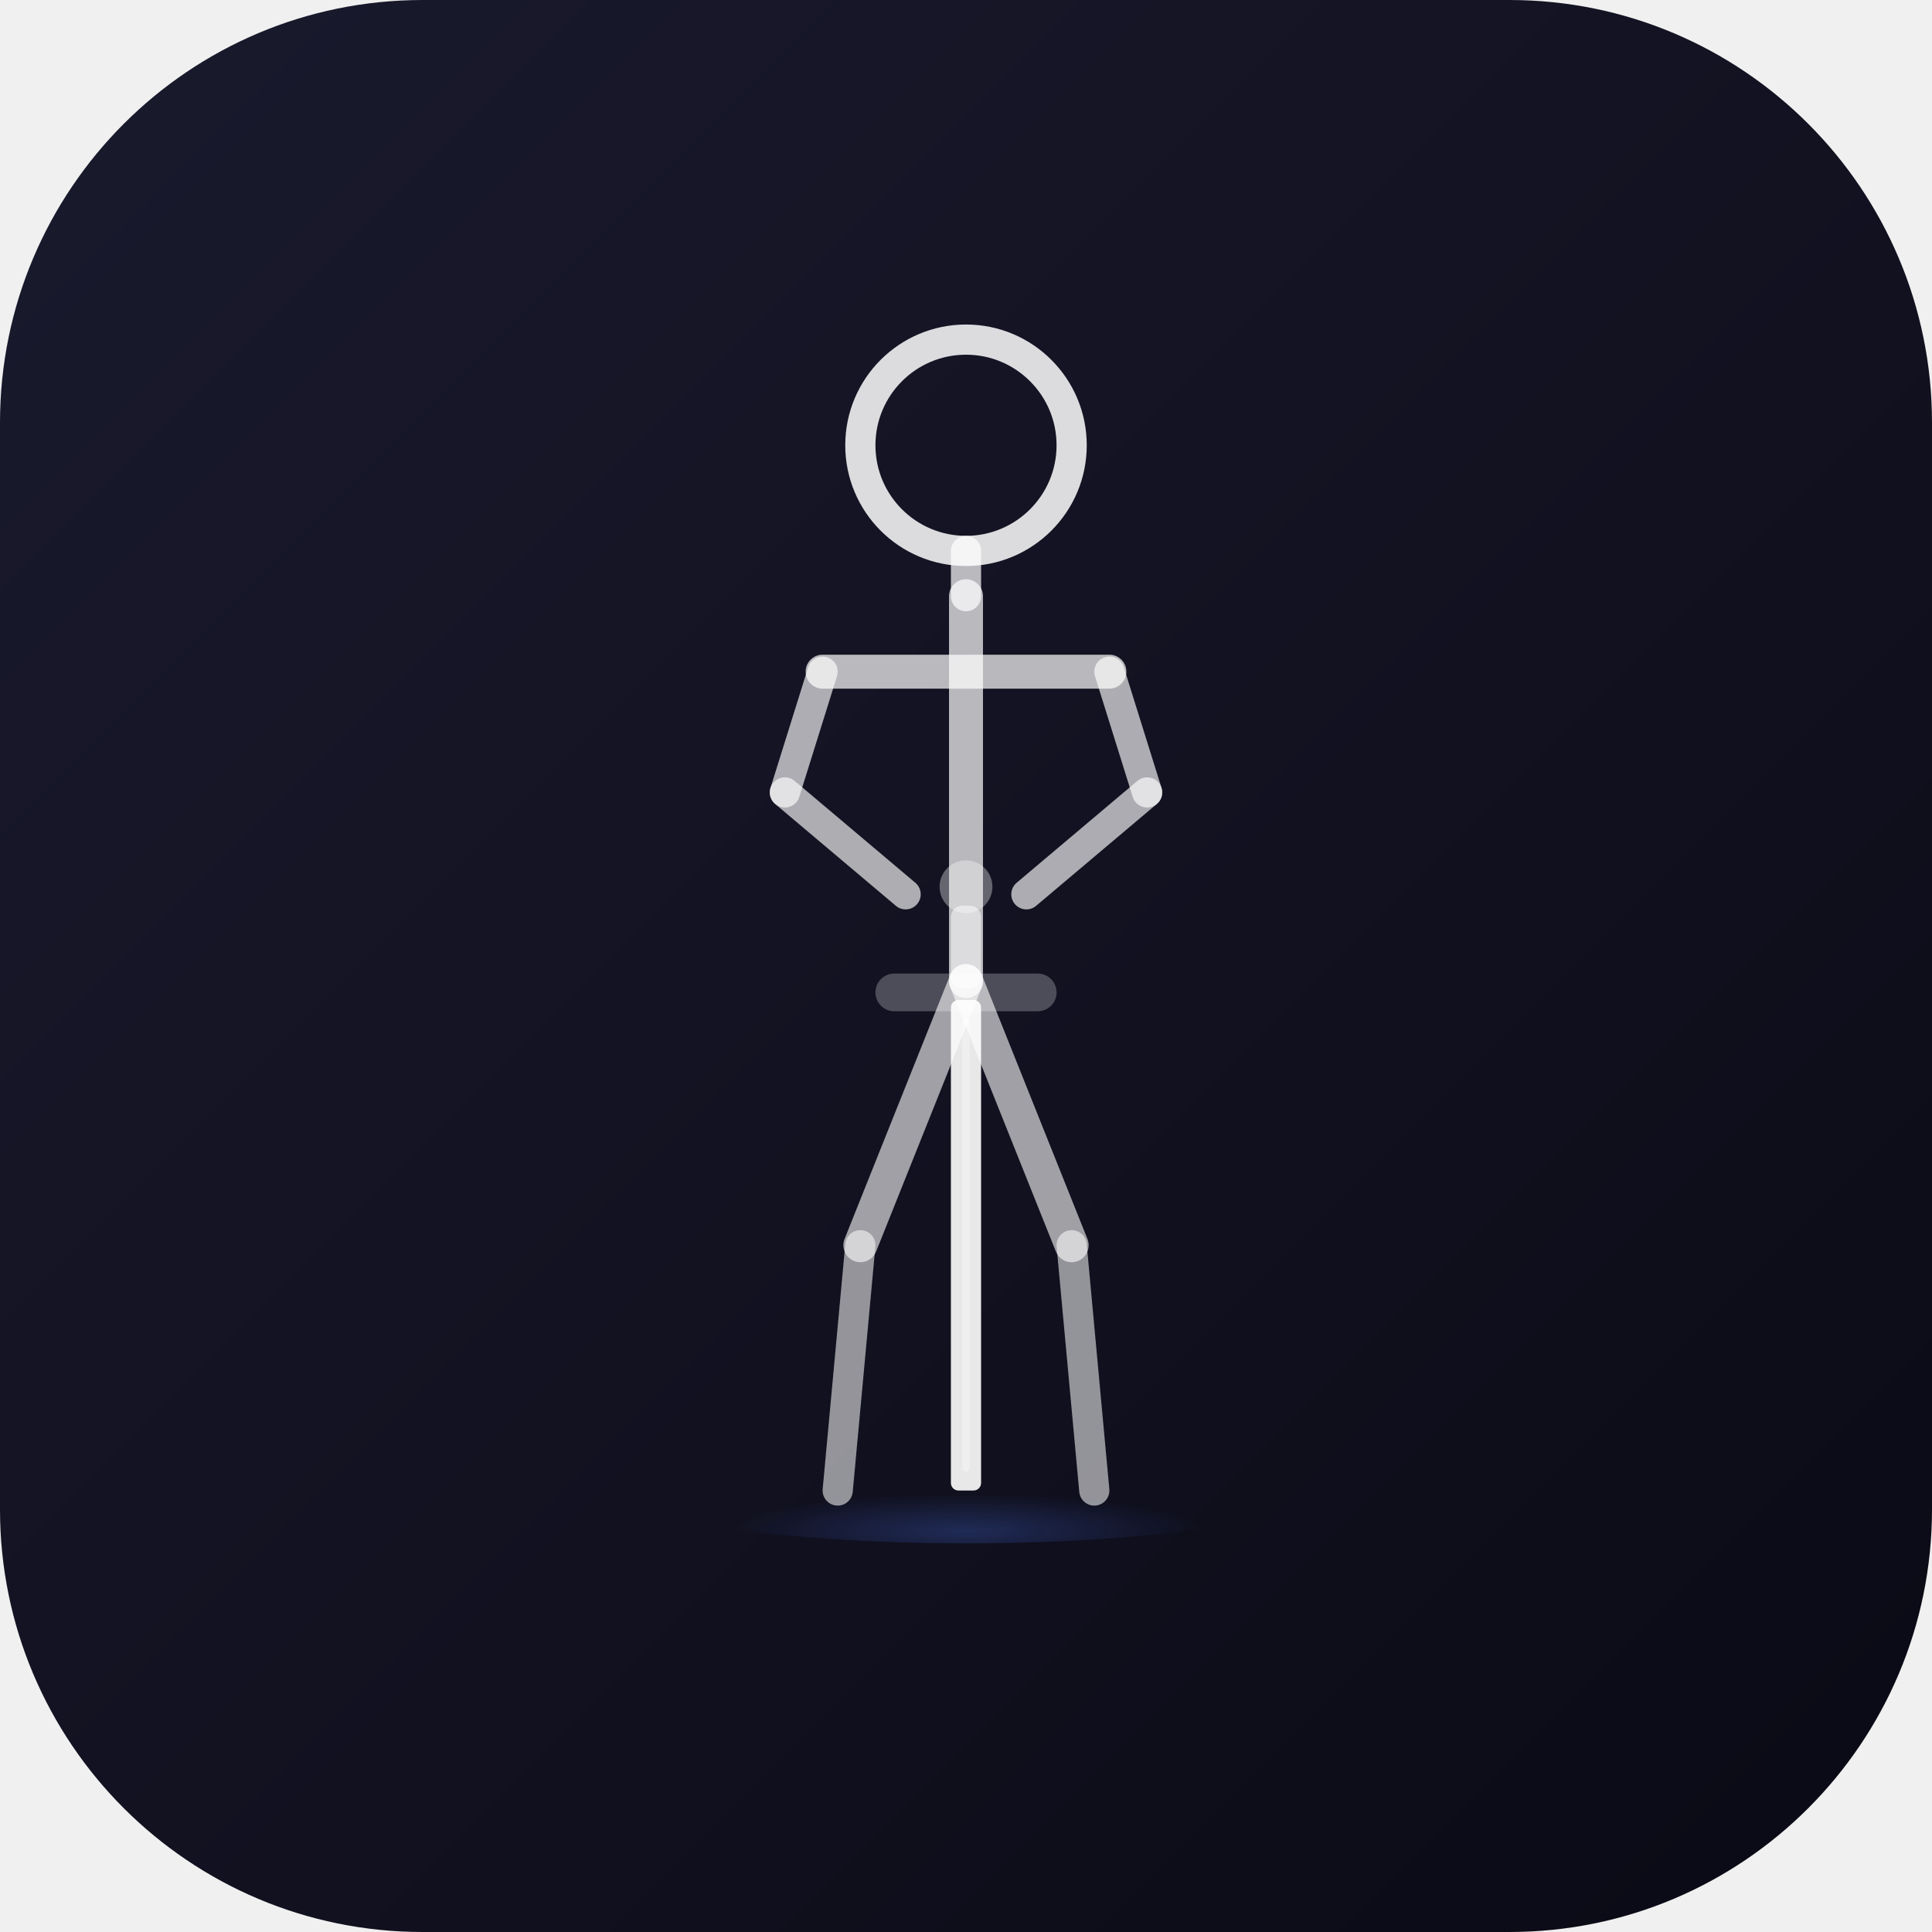
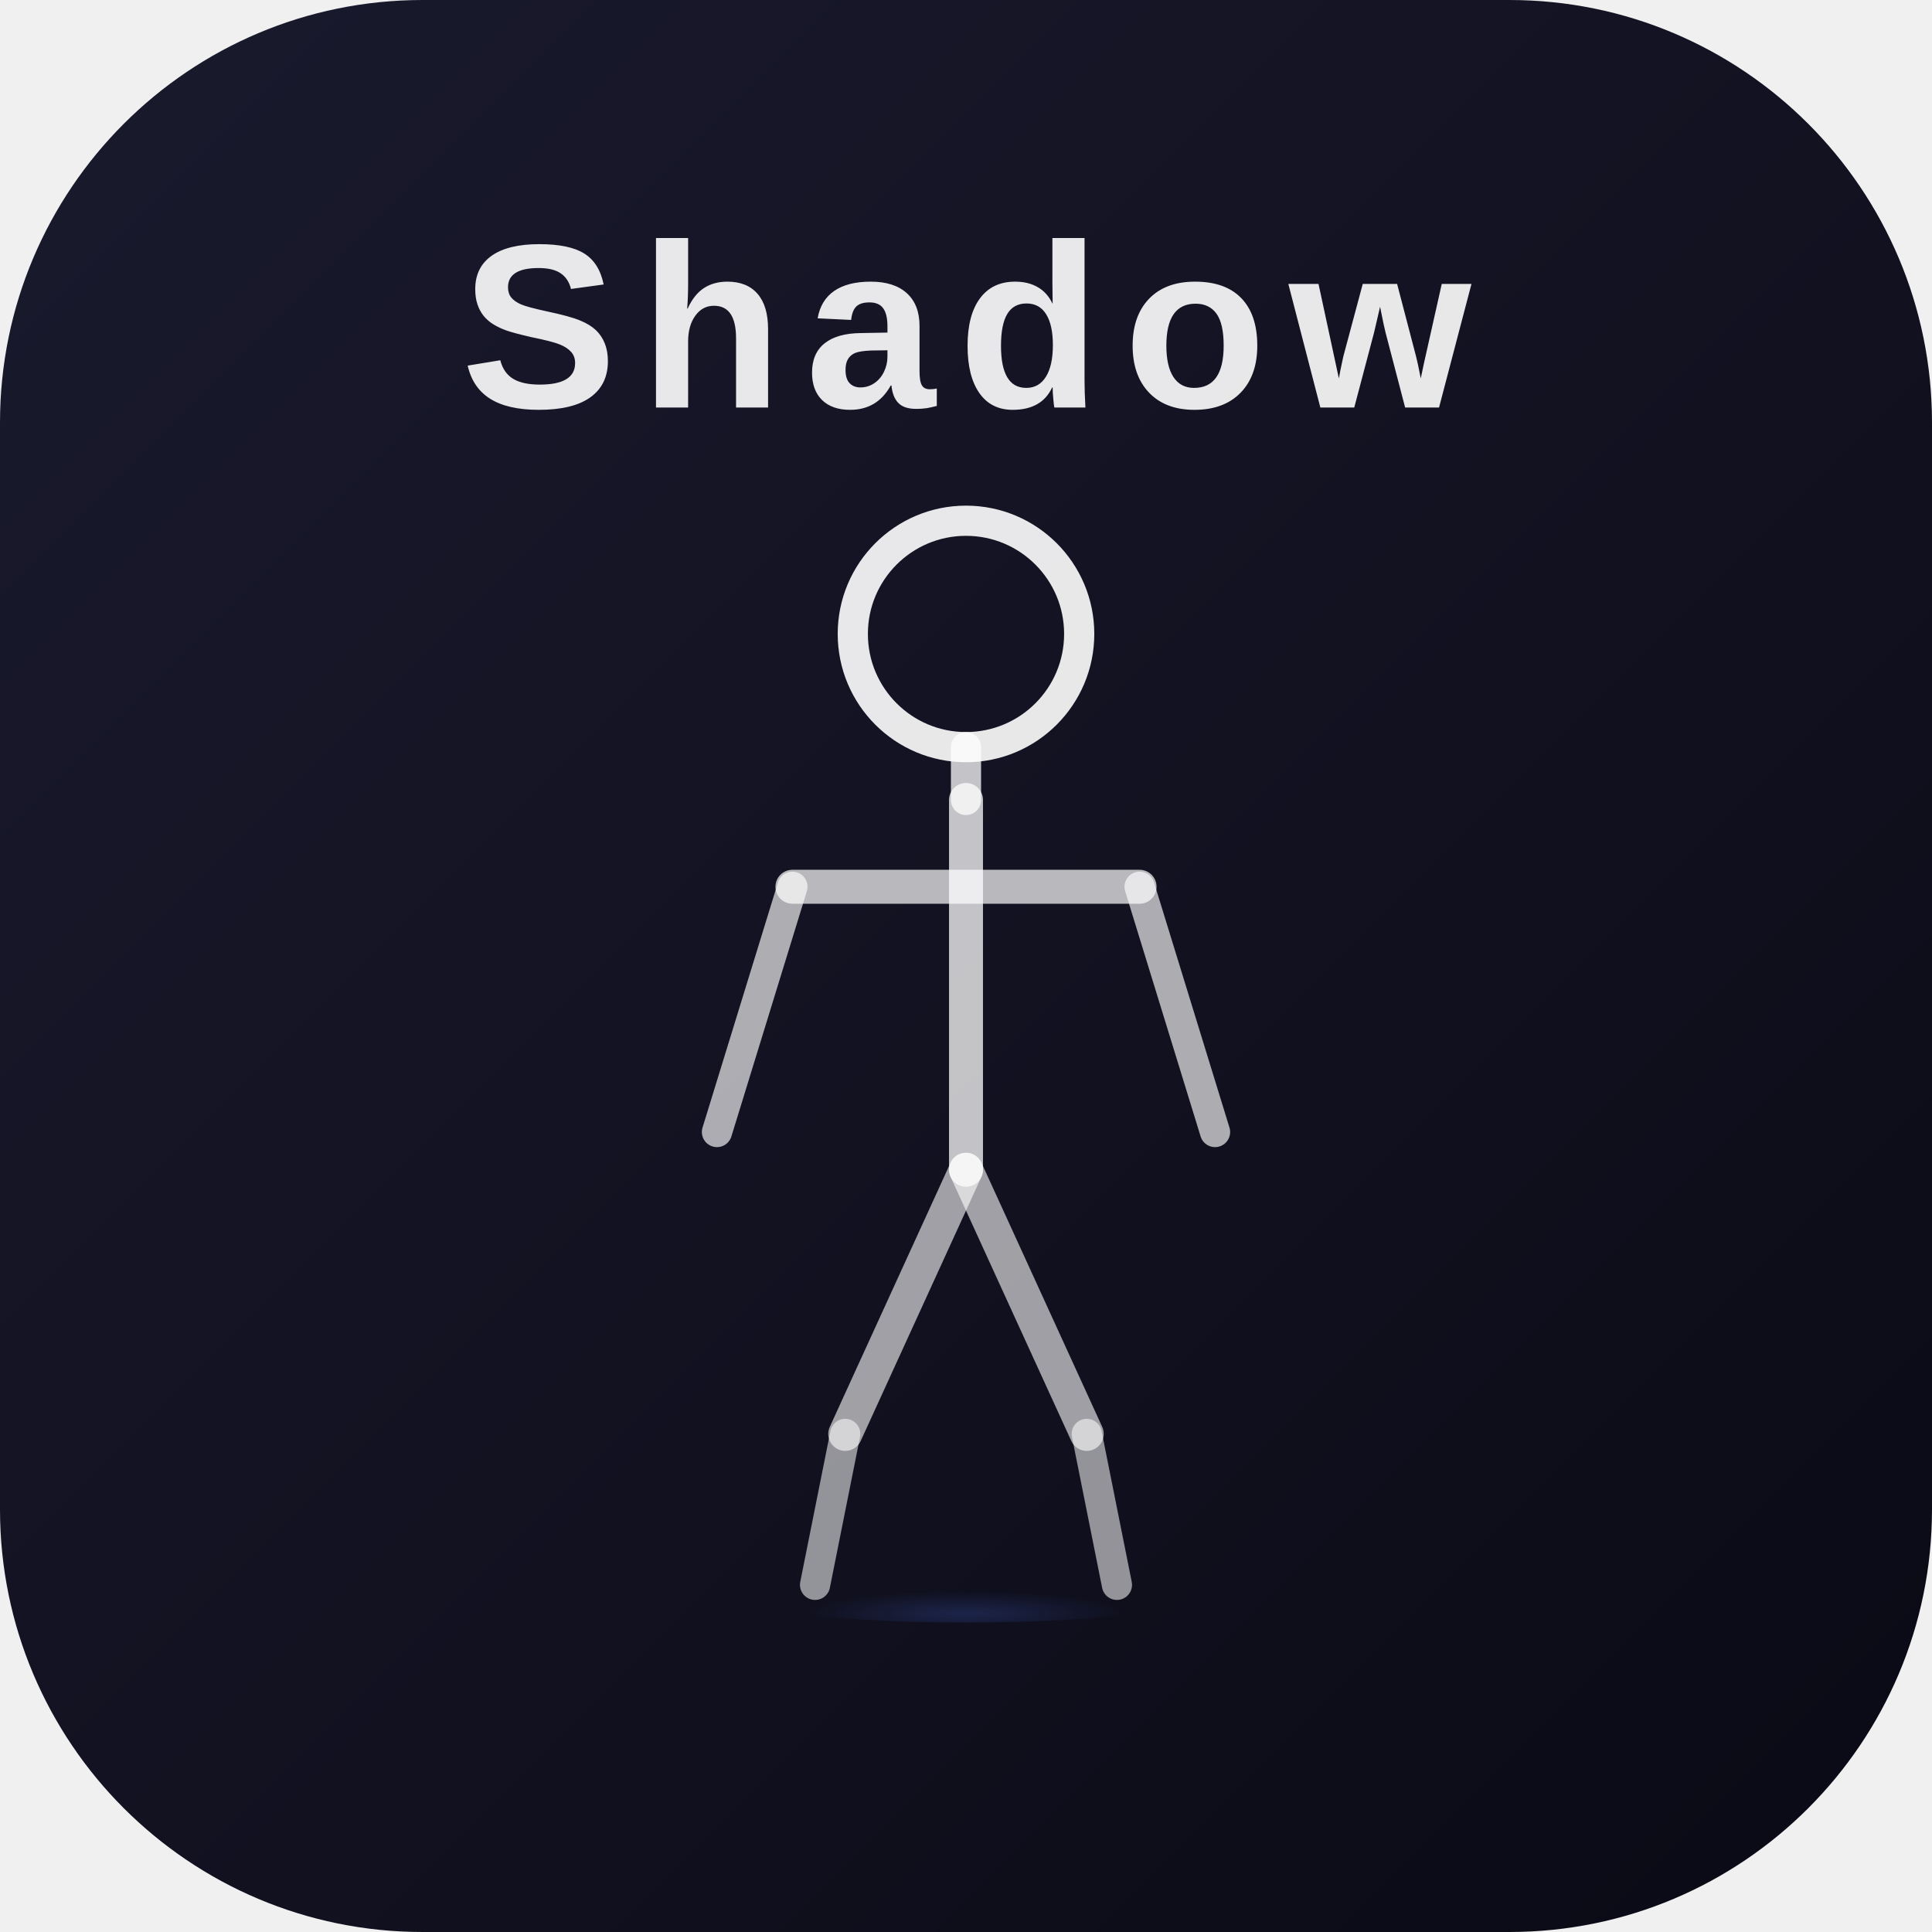
<svg xmlns="http://www.w3.org/2000/svg" width="512" height="512" viewBox="0 0 512 512">
  <defs>
    <linearGradient id="bg" x1="0" y1="0" x2="1" y2="1">
      <stop offset="0%" stop-color="#1a1a2e" />
      <stop offset="100%" stop-color="#0a0a15" />
    </linearGradient>
-     <radialGradient id="gl" cx=".5" cy=".88" r=".35">
-       <stop offset="0%" stop-color="#4f7cff" stop-opacity=".25" />
+     <radialGradient id="gl" cx=".5" cy=".88" r=".3">
+       <stop offset="0%" stop-color="#4f7cff" stop-opacity=".2" />
      <stop offset="100%" stop-color="#4f7cff" stop-opacity="0" />
    </radialGradient>
  </defs>
  <rect width="512" height="512" rx="112" fill="url(#bg)" />
-   <ellipse cx="256" cy="395" rx="90" ry="14" fill="url(#gl)" />
-   <rect x="252" y="265" width="8" height="130" rx="2" fill="#fff" opacity=".9" />
-   <rect x="255" y="270" width="2" height="120" rx="1" fill="#fff" opacity=".3" />
-   <rect x="232" y="258" width="48" height="10" rx="5" fill="#fff" opacity=".25" />
-   <rect x="252" y="240" width="8" height="22" rx="3" fill="#fff" opacity=".5" />
-   <circle cx="256" cy="235" r="7" fill="#fff" opacity=".35" />
+   <text x="256" y="108" text-anchor="middle" font-family="Arial,Helvetica,sans-serif" font-size="62" font-weight="700" fill="#fff" opacity=".9" letter-spacing="6">Shadow</text>
+   <ellipse cx="256" cy="420" rx="70" ry="10" fill="url(#gl)" />
  <g stroke="#fff" stroke-linecap="round" stroke-linejoin="round" fill="none">
-     <circle cx="256" cy="118" r="28" stroke-width="8" opacity=".85" />
-     <line x1="256" y1="146" x2="256" y2="158" stroke-width="8" opacity=".7" />
-     <line x1="256" y1="158" x2="256" y2="260" stroke-width="9" opacity=".7" />
-     <line x1="218" y1="178" x2="294" y2="178" stroke-width="9" opacity=".7" />
-     <line x1="218" y1="178" x2="208" y2="210" stroke-width="8" opacity=".65" />
-     <line x1="208" y1="210" x2="240" y2="237" stroke-width="8" opacity=".65" />
-     <line x1="294" y1="178" x2="304" y2="210" stroke-width="8" opacity=".65" />
-     <line x1="304" y1="210" x2="272" y2="237" stroke-width="8" opacity=".65" />
-     <line x1="256" y1="260" x2="228" y2="330" stroke-width="9" opacity=".6" />
-     <line x1="228" y1="330" x2="222" y2="395" stroke-width="8" opacity=".55" />
-     <line x1="256" y1="260" x2="284" y2="330" stroke-width="9" opacity=".6" />
-     <line x1="284" y1="330" x2="290" y2="395" stroke-width="8" opacity=".55" />
+     <circle cx="256" cy="168" r="30" stroke-width="8" opacity=".9" />
+     <line x1="256" y1="198" x2="256" y2="212" stroke-width="8" opacity=".75" />
+     <line x1="256" y1="212" x2="256" y2="310" stroke-width="9" opacity=".75" />
+     <line x1="210" y1="235" x2="302" y2="235" stroke-width="9" opacity=".7" />
+     <line x1="210" y1="235" x2="190" y2="300" stroke-width="8" opacity=".65" />
+     <line x1="302" y1="235" x2="322" y2="300" stroke-width="8" opacity=".65" />
+     <line x1="256" y1="310" x2="224" y2="380" stroke-width="9" opacity=".6" />
+     <line x1="224" y1="380" x2="216" y2="420" stroke-width="8" opacity=".55" />
+     <line x1="256" y1="310" x2="288" y2="380" stroke-width="9" opacity=".6" />
+     <line x1="288" y1="380" x2="296" y2="420" stroke-width="8" opacity=".55" />
  </g>
</svg>
